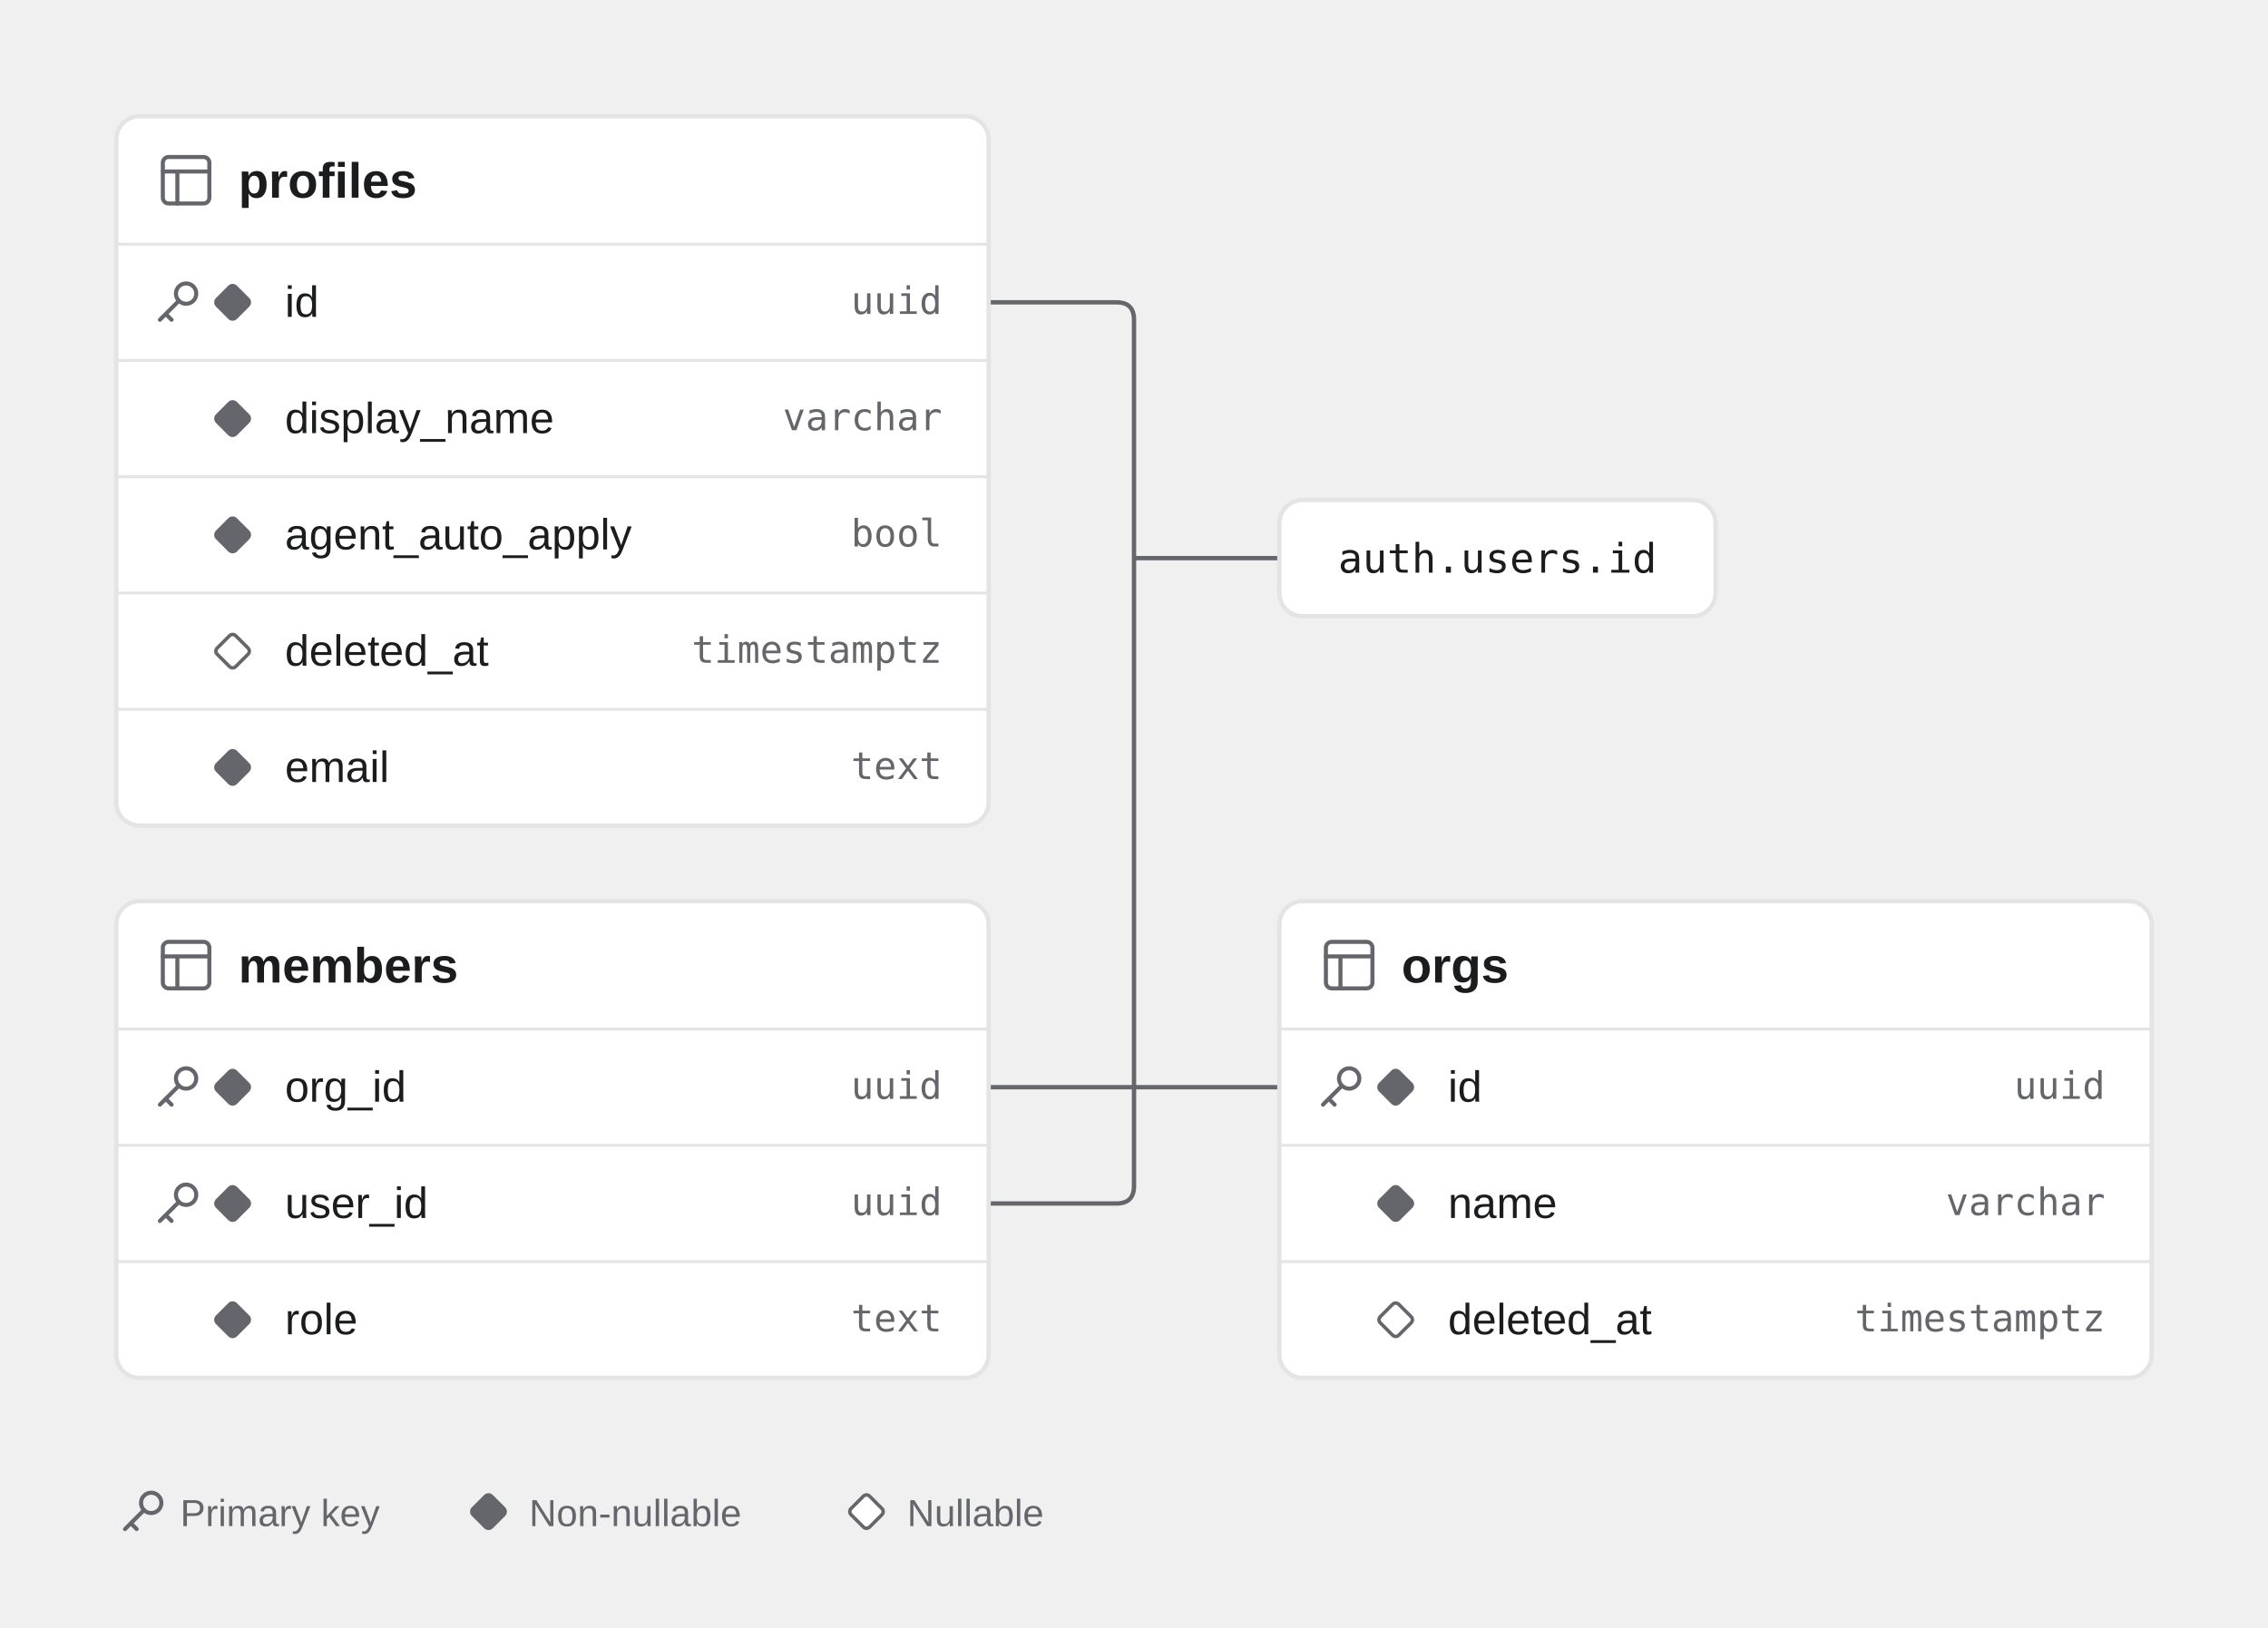
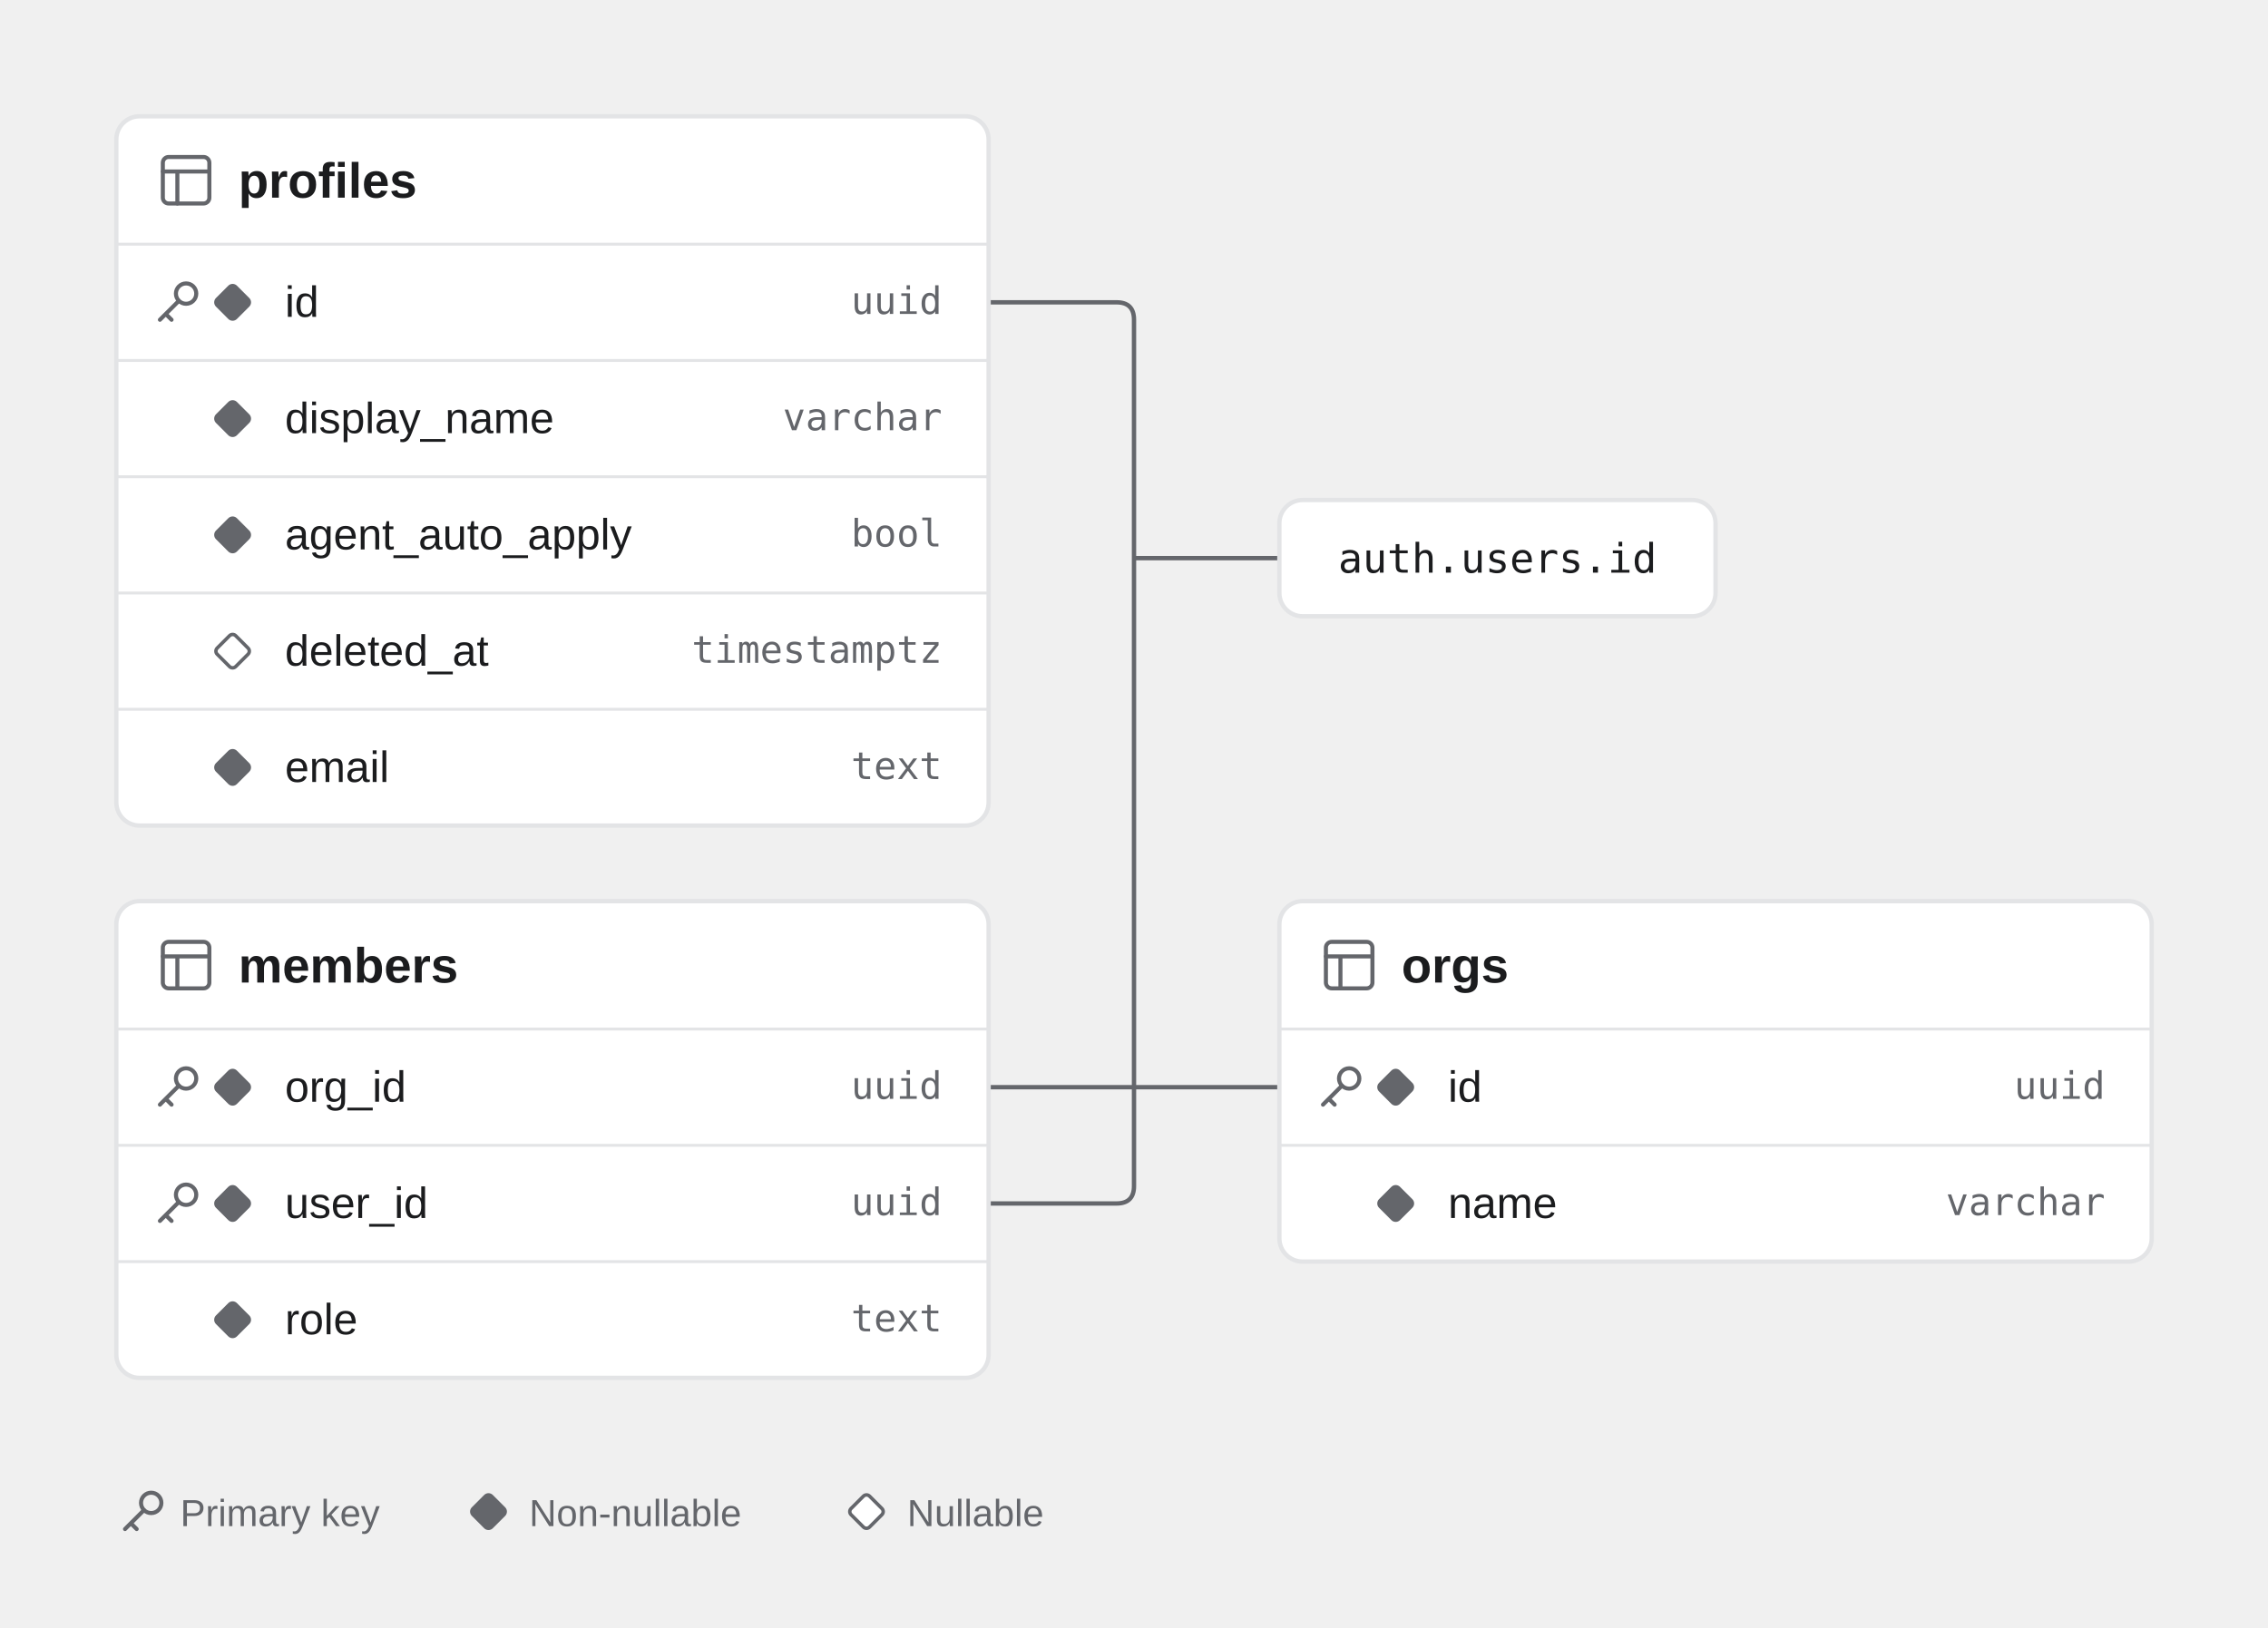
<svg xmlns="http://www.w3.org/2000/svg" width="780" height="560" viewBox="0 0 780 560">
  <style>
text{font-family:-apple-system,BlinkMacSystemFont,'Helvetica Neue',Arial,sans-serif;fill:#1b1c1e}
.card{fill:#ffffff;stroke:#e3e4e6;stroke-width:1.5}
.divider{stroke:#e3e4e6;stroke-width:1}
.table{font-size:17px;font-weight:600}
.column{font-size:15px}
.type,.ref{font-family:ui-monospace,SFMono-Regular,Menlo,monospace;font-size:13px;fill:#64666b}
.ref{font-size:14px;fill:#1b1c1e}
.icon{fill:none;stroke:#64666b;stroke-width:1.4;stroke-linecap:round}
.diamond{fill:#64666b;stroke:#64666b;stroke-width:1.2}
.hollow{fill:#ffffff}
.link{fill:none;stroke:#64666b;stroke-width:1.5}
.legend{font-size:13px;fill:#64666b}
</style>
  <path class="link" d="M340 104.0 H384 Q390 104.0 390 110.0 V408.0 Q390 414.0 384 414.0 H340" />
  <path class="link" d="M390 192.0 H440" />
  <path class="link" d="M340 374.0 H440" />
  <rect class="card" x="440" y="172" width="150" height="40" rx="8" />
  <text class="ref" x="515.0" y="197.0" text-anchor="middle">auth.users.id</text>
  <rect class="card" x="40" y="40" width="300" height="244" rx="8" />
  <g class="icon">
    <rect x="56" y="54.0" width="16" height="16" rx="2" />
    <path d="M56 59.0 H72 M61 59.0 V70.0" />
  </g>
  <text class="table" x="82" y="68.0">profiles</text>
  <line class="divider" x1="40" y1="84" x2="340" y2="84" />
  <g class="icon">
    <circle cx="64" cy="101.0" r="3.5" />
    <path d="M61.5 103.5 L55 110.0 M57 108.0 L59 110.0" />
  </g>
  <rect class="diamond" x="75.5" y="99.5" width="9" height="9" rx="1.5" transform="rotate(45 80 104.0)" />
  <text class="column" x="98" y="109.0">id</text>
  <text class="type" x="324" y="108.0" text-anchor="end">uuid</text>
  <line class="divider" x1="40" y1="124" x2="340" y2="124" />
  <rect class="diamond" x="75.5" y="139.5" width="9" height="9" rx="1.5" transform="rotate(45 80 144.0)" />
  <text class="column" x="98" y="149.0">display_name</text>
  <text class="type" x="324" y="148.0" text-anchor="end">varchar</text>
  <line class="divider" x1="40" y1="164" x2="340" y2="164" />
  <rect class="diamond" x="75.5" y="179.5" width="9" height="9" rx="1.5" transform="rotate(45 80 184.0)" />
  <text class="column" x="98" y="189.0">agent_auto_apply</text>
  <text class="type" x="324" y="188.0" text-anchor="end">bool</text>
  <line class="divider" x1="40" y1="204" x2="340" y2="204" />
  <rect class="diamond hollow" x="75.5" y="219.5" width="9" height="9" rx="1.5" transform="rotate(45 80 224.0)" />
  <text class="column" x="98" y="229.0">deleted_at</text>
  <text class="type" x="324" y="228.0" text-anchor="end">timestamptz</text>
  <line class="divider" x1="40" y1="244" x2="340" y2="244" />
  <rect class="diamond" x="75.5" y="259.5" width="9" height="9" rx="1.5" transform="rotate(45 80 264.0)" />
  <text class="column" x="98" y="269.0">email</text>
  <text class="type" x="324" y="268.0" text-anchor="end">text</text>
  <rect class="card" x="40" y="310" width="300" height="164" rx="8" />
  <g class="icon">
    <rect x="56" y="324.0" width="16" height="16" rx="2" />
    <path d="M56 329.0 H72 M61 329.0 V340.0" />
  </g>
  <text class="table" x="82" y="338.0">members</text>
  <line class="divider" x1="40" y1="354" x2="340" y2="354" />
  <g class="icon">
    <circle cx="64" cy="371.0" r="3.5" />
    <path d="M61.5 373.5 L55 380.0 M57 378.0 L59 380.0" />
  </g>
  <rect class="diamond" x="75.5" y="369.5" width="9" height="9" rx="1.5" transform="rotate(45 80 374.0)" />
  <text class="column" x="98" y="379.0">org_id</text>
  <text class="type" x="324" y="378.0" text-anchor="end">uuid</text>
  <line class="divider" x1="40" y1="394" x2="340" y2="394" />
  <g class="icon">
    <circle cx="64" cy="411.0" r="3.5" />
    <path d="M61.5 413.5 L55 420.0 M57 418.0 L59 420.0" />
  </g>
  <rect class="diamond" x="75.5" y="409.5" width="9" height="9" rx="1.5" transform="rotate(45 80 414.0)" />
  <text class="column" x="98" y="419.0">user_id</text>
  <text class="type" x="324" y="418.0" text-anchor="end">uuid</text>
  <line class="divider" x1="40" y1="434" x2="340" y2="434" />
  <rect class="diamond" x="75.5" y="449.5" width="9" height="9" rx="1.5" transform="rotate(45 80 454.0)" />
  <text class="column" x="98" y="459.0">role</text>
  <text class="type" x="324" y="458.0" text-anchor="end">text</text>
-   <rect class="card" x="440" y="310" width="300" height="164" rx="8" />
+   <rect class="card" x="440" y="310" width="300" height="124" rx="8" />
  <g class="icon">
    <rect x="456" y="324.0" width="16" height="16" rx="2" />
    <path d="M456 329.0 H472 M461 329.0 V340.0" />
  </g>
  <text class="table" x="482" y="338.0">orgs</text>
  <line class="divider" x1="440" y1="354" x2="740" y2="354" />
  <g class="icon">
    <circle cx="464" cy="371.0" r="3.5" />
    <path d="M461.5 373.5 L455 380.0 M457 378.0 L459 380.0" />
  </g>
  <rect class="diamond" x="475.5" y="369.5" width="9" height="9" rx="1.5" transform="rotate(45 480 374.0)" />
  <text class="column" x="498" y="379.0">id</text>
  <text class="type" x="724" y="378.0" text-anchor="end">uuid</text>
  <line class="divider" x1="440" y1="394" x2="740" y2="394" />
  <rect class="diamond" x="475.5" y="409.5" width="9" height="9" rx="1.5" transform="rotate(45 480 414.0)" />
  <text class="column" x="498" y="419.0">name</text>
  <text class="type" x="724" y="418.0" text-anchor="end">varchar</text>
-   <line class="divider" x1="440" y1="434" x2="740" y2="434" />
-   <rect class="diamond hollow" x="475.5" y="449.5" width="9" height="9" rx="1.5" transform="rotate(45 480 454.0)" />
-   <text class="column" x="498" y="459.0">deleted_at</text>
-   <text class="type" x="724" y="458.0" text-anchor="end">timestamptz</text>
  <g class="icon">
    <circle cx="52" cy="517" r="3.5" />
    <path d="M49.5 519.5 L43 526 M45 524 L47 526" />
  </g>
  <text class="legend" x="62" y="525">Primary key</text>
  <rect class="diamond" x="163.5" y="515.5" width="9" height="9" rx="1.5" transform="rotate(45 168 520)" />
  <text class="legend" x="182" y="525">Non-nullable</text>
  <rect class="diamond hollow" x="293.5" y="515.5" width="9" height="9" rx="1.5" transform="rotate(45 298 520)" />
  <text class="legend" x="312" y="525">Nullable</text>
</svg>
